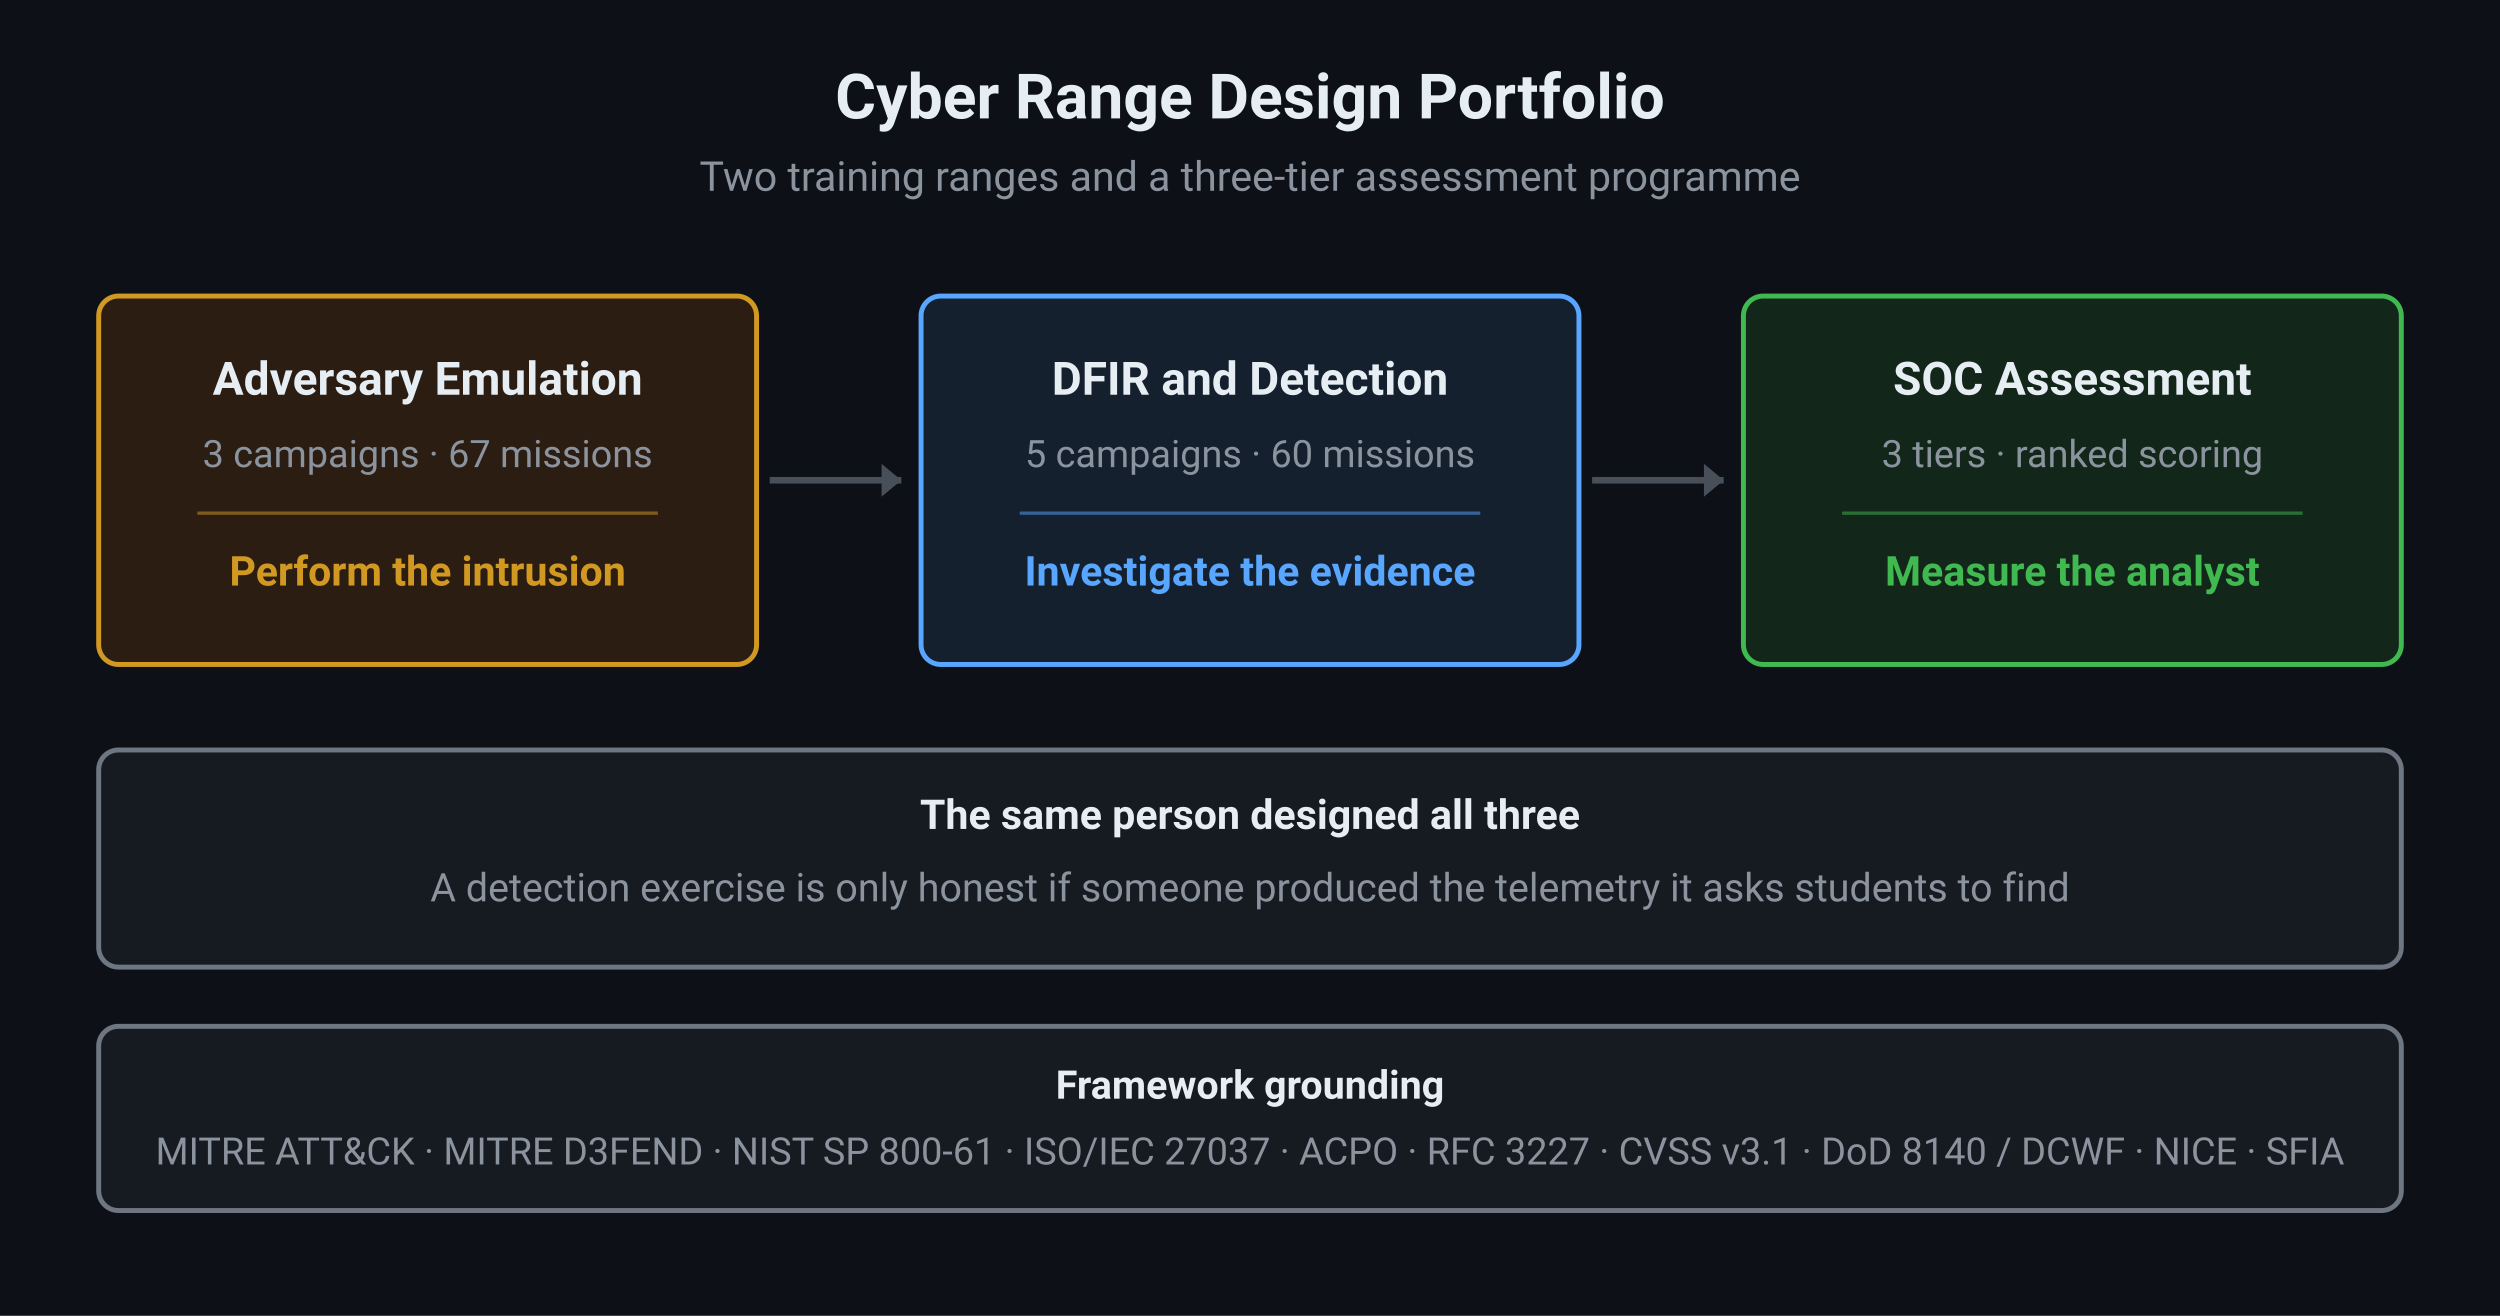
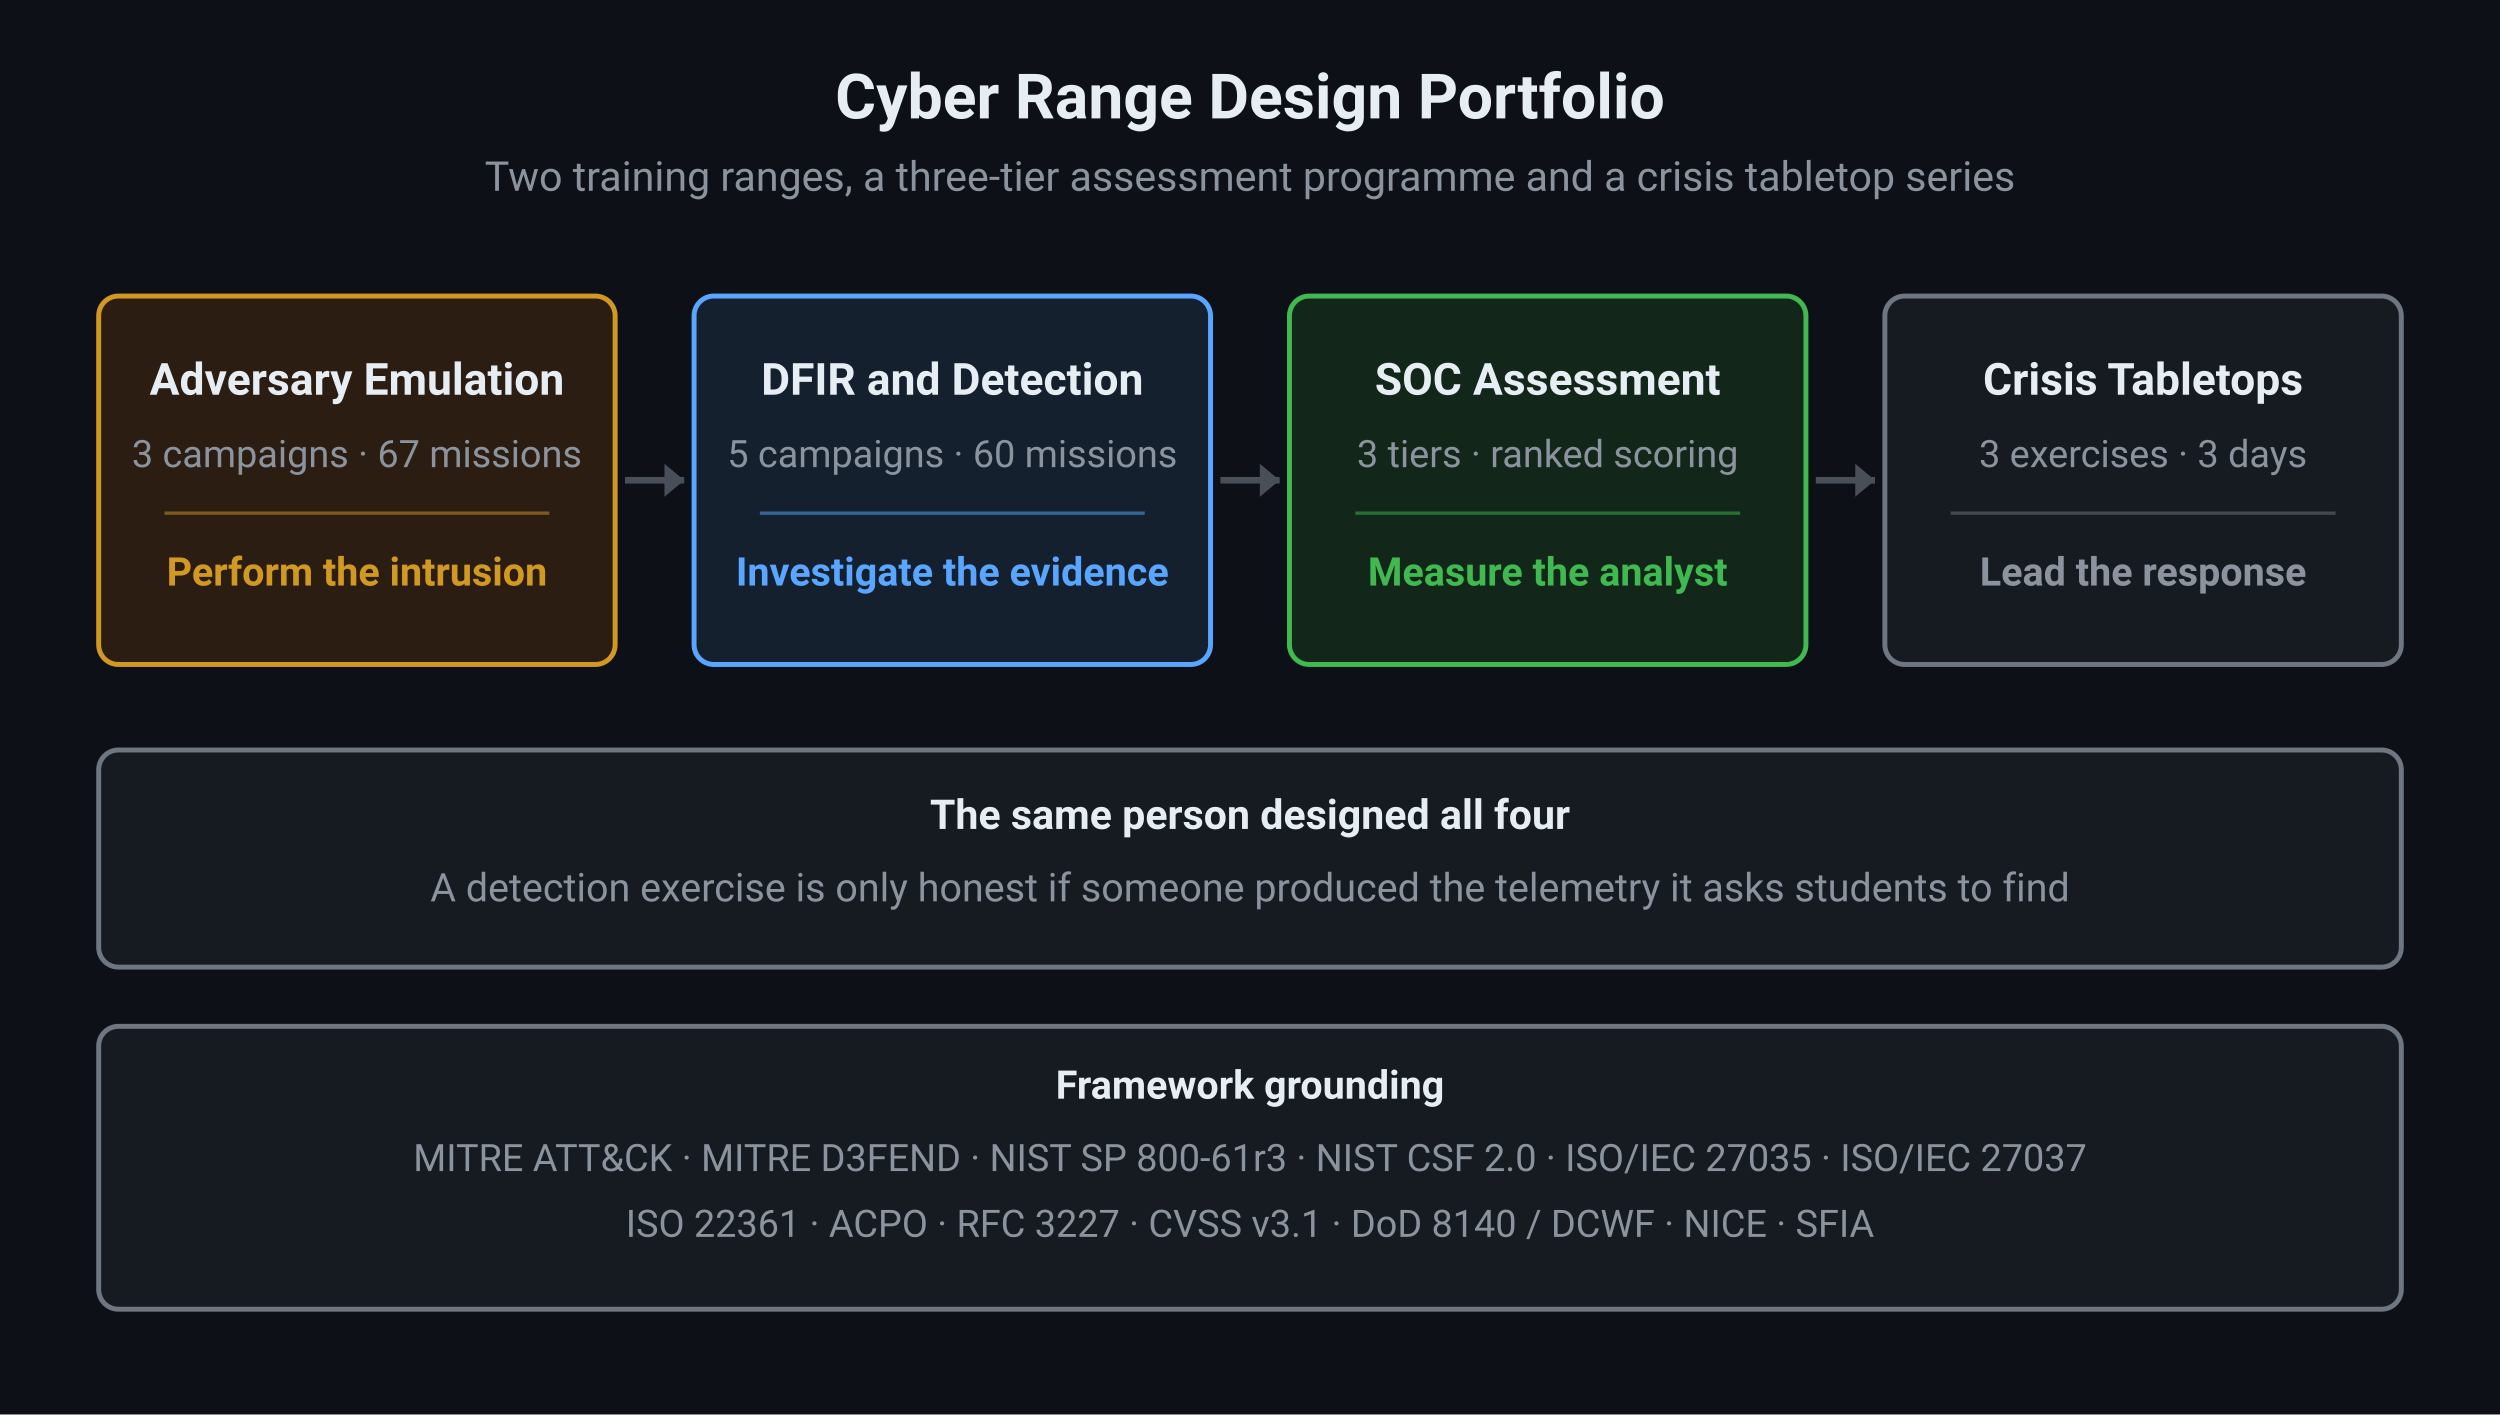
- <svg xmlns="http://www.w3.org/2000/svg" viewBox="0 0 760 400" width="760" height="400" font-family="system-ui,-apple-system,Segoe UI,Roboto,sans-serif">
-   <rect width="760" height="400" fill="#0d1117" />
+ <svg xmlns="http://www.w3.org/2000/svg" viewBox="0 0 760 430" width="760" height="430" font-family="system-ui,-apple-system,Segoe UI,Roboto,sans-serif">
+   <rect width="760" height="430" fill="#0d1117" />
  <text x="380" y="36" text-anchor="middle" font-size="19" font-weight="700" fill="#e6edf3">Cyber Range Design Portfolio</text>
-   <text x="380" y="58" text-anchor="middle" font-size="12.5" fill="#8b949e">Two training ranges and a three-tier assessment programme</text>
-   <rect x="30" y="90" width="200" height="112" rx="6" fill="#2b1d12" stroke="#d29922" stroke-width="1.5" />
-   <text x="130" y="120" text-anchor="middle" font-size="14" font-weight="700" fill="#e6edf3">Adversary Emulation</text>
-   <text x="130" y="142" text-anchor="middle" font-size="11.5" fill="#8b949e">3 campaigns · 67 missions</text>
-   <line x1="60" y1="156" x2="200" y2="156" stroke="#d29922" stroke-width="1" opacity="0.5" />
-   <text x="130" y="178" text-anchor="middle" font-size="12.5" font-weight="600" fill="#d29922">Perform the intrusion</text>
-   <rect x="280" y="90" width="200" height="112" rx="6" fill="#14202e" stroke="#58a6ff" stroke-width="1.5" />
-   <text x="380" y="120" text-anchor="middle" font-size="14" font-weight="700" fill="#e6edf3">DFIR and Detection</text>
-   <text x="380" y="142" text-anchor="middle" font-size="11.5" fill="#8b949e">5 campaigns · 60 missions</text>
-   <line x1="310" y1="156" x2="450" y2="156" stroke="#58a6ff" stroke-width="1" opacity="0.5" />
-   <text x="380" y="178" text-anchor="middle" font-size="12.5" font-weight="600" fill="#58a6ff">Investigate the evidence</text>
-   <rect x="530" y="90" width="200" height="112" rx="6" fill="#12261a" stroke="#3fb950" stroke-width="1.5" />
-   <text x="630" y="120" text-anchor="middle" font-size="14" font-weight="700" fill="#e6edf3">SOC Assessment</text>
-   <text x="630" y="142" text-anchor="middle" font-size="11.5" fill="#8b949e">3 tiers · ranked scoring</text>
-   <line x1="560" y1="156" x2="700" y2="156" stroke="#3fb950" stroke-width="1" opacity="0.5" />
-   <text x="630" y="178" text-anchor="middle" font-size="12.5" font-weight="600" fill="#3fb950">Measure the analyst</text>
-   <path d="M 234 146 L 274 146" stroke="#484f58" stroke-width="2" />
-   <path d="M 274 146 l -6 -5 l 0 10 z" fill="#484f58" />
-   <path d="M 484 146 L 524 146" stroke="#484f58" stroke-width="2" />
-   <path d="M 524 146 l -6 -5 l 0 10 z" fill="#484f58" />
+   <text x="380" y="58" text-anchor="middle" font-size="12.5" fill="#8b949e">Two training ranges, a three-tier assessment programme and a crisis tabletop series</text>
+   <rect x="30" y="90" width="157" height="112" rx="6" fill="#2b1d12" stroke="#d29922" stroke-width="1.5" />
+   <text x="108.5" y="120" text-anchor="middle" font-size="13.5" font-weight="700" fill="#e6edf3">Adversary Emulation</text>
+   <text x="108.5" y="142" text-anchor="middle" font-size="11.5" fill="#8b949e">3 campaigns · 67 missions</text>
+   <line x1="50" y1="156" x2="167" y2="156" stroke="#d29922" stroke-width="1" opacity="0.5" />
+   <text x="108.5" y="178" text-anchor="middle" font-size="12" font-weight="600" fill="#d29922">Perform the intrusion</text>
+   <path d="M 190 146 L 208 146" stroke="#484f58" stroke-width="2" />
+   <path d="M 208 146 l -6 -5 l 0 10 z" fill="#484f58" />
+   <rect x="211" y="90" width="157" height="112" rx="6" fill="#14202e" stroke="#58a6ff" stroke-width="1.5" />
+   <text x="289.5" y="120" text-anchor="middle" font-size="13.5" font-weight="700" fill="#e6edf3">DFIR and Detection</text>
+   <text x="289.5" y="142" text-anchor="middle" font-size="11.5" fill="#8b949e">5 campaigns · 60 missions</text>
+   <line x1="231" y1="156" x2="348" y2="156" stroke="#58a6ff" stroke-width="1" opacity="0.5" />
+   <text x="289.5" y="178" text-anchor="middle" font-size="12" font-weight="600" fill="#58a6ff">Investigate the evidence</text>
+   <path d="M 371 146 L 389 146" stroke="#484f58" stroke-width="2" />
+   <path d="M 389 146 l -6 -5 l 0 10 z" fill="#484f58" />
+   <rect x="392" y="90" width="157" height="112" rx="6" fill="#12261a" stroke="#3fb950" stroke-width="1.5" />
+   <text x="470.5" y="120" text-anchor="middle" font-size="13.5" font-weight="700" fill="#e6edf3">SOC Assessment</text>
+   <text x="470.5" y="142" text-anchor="middle" font-size="11.5" fill="#8b949e">3 tiers · ranked scoring</text>
+   <line x1="412" y1="156" x2="529" y2="156" stroke="#3fb950" stroke-width="1" opacity="0.5" />
+   <text x="470.5" y="178" text-anchor="middle" font-size="12" font-weight="600" fill="#3fb950">Measure the analyst</text>
+   <path d="M 552 146 L 570 146" stroke="#484f58" stroke-width="2" />
+   <path d="M 570 146 l -6 -5 l 0 10 z" fill="#484f58" />
+   <rect x="573" y="90" width="157" height="112" rx="6" fill="#161b22" stroke="#6e7681" stroke-width="1.5" />
+   <text x="651.5" y="120" text-anchor="middle" font-size="13.5" font-weight="700" fill="#e6edf3">Crisis Tabletops</text>
+   <text x="651.5" y="142" text-anchor="middle" font-size="11.5" fill="#8b949e">3 exercises · 3 days</text>
+   <line x1="593" y1="156" x2="710" y2="156" stroke="#6e7681" stroke-width="1" opacity="0.5" />
+   <text x="651.5" y="178" text-anchor="middle" font-size="12" font-weight="600" fill="#8b949e">Lead the response</text>
  <rect x="30" y="228" width="700" height="66" rx="6" fill="#161b22" stroke="#6e7681" stroke-width="1.5" />
-   <text x="380" y="252" text-anchor="middle" font-size="12.5" font-weight="700" fill="#e6edf3">The same person designed all three</text>
+   <text x="380" y="252" text-anchor="middle" font-size="12.5" font-weight="700" fill="#e6edf3">The same person designed all four</text>
  <text x="380" y="274" text-anchor="middle" font-size="12" fill="#8b949e">A detection exercise is only honest if someone produced the telemetry it asks students to find</text>
-   <rect x="30" y="312" width="700" height="56" rx="6" fill="#161b22" stroke="#6e7681" stroke-width="1.5" />
+   <rect x="30" y="312" width="700" height="86" rx="6" fill="#161b22" stroke="#6e7681" stroke-width="1.5" />
  <text x="380" y="334" text-anchor="middle" font-size="12" font-weight="700" fill="#e6edf3">Framework grounding</text>
-   <text x="380" y="354" text-anchor="middle" font-size="11.5" fill="#8b949e">MITRE ATT&amp;CK · MITRE D3FEND · NIST SP 800-61 · ISO/IEC 27037 · ACPO · RFC 3227 · CVSS v3.1 · DoD 8140 / DCWF · NICE · SFIA</text>
+   <text x="380" y="356" text-anchor="middle" font-size="11.5" fill="#8b949e">MITRE ATT&amp;CK · MITRE D3FEND · NIST SP 800-61r3 · NIST CSF 2.0 · ISO/IEC 27035 · ISO/IEC 27037</text>
+   <text x="380" y="376" text-anchor="middle" font-size="11.5" fill="#8b949e">ISO 22361 · ACPO · RFC 3227 · CVSS v3.1 · DoD 8140 / DCWF · NICE · SFIA</text>
</svg>
